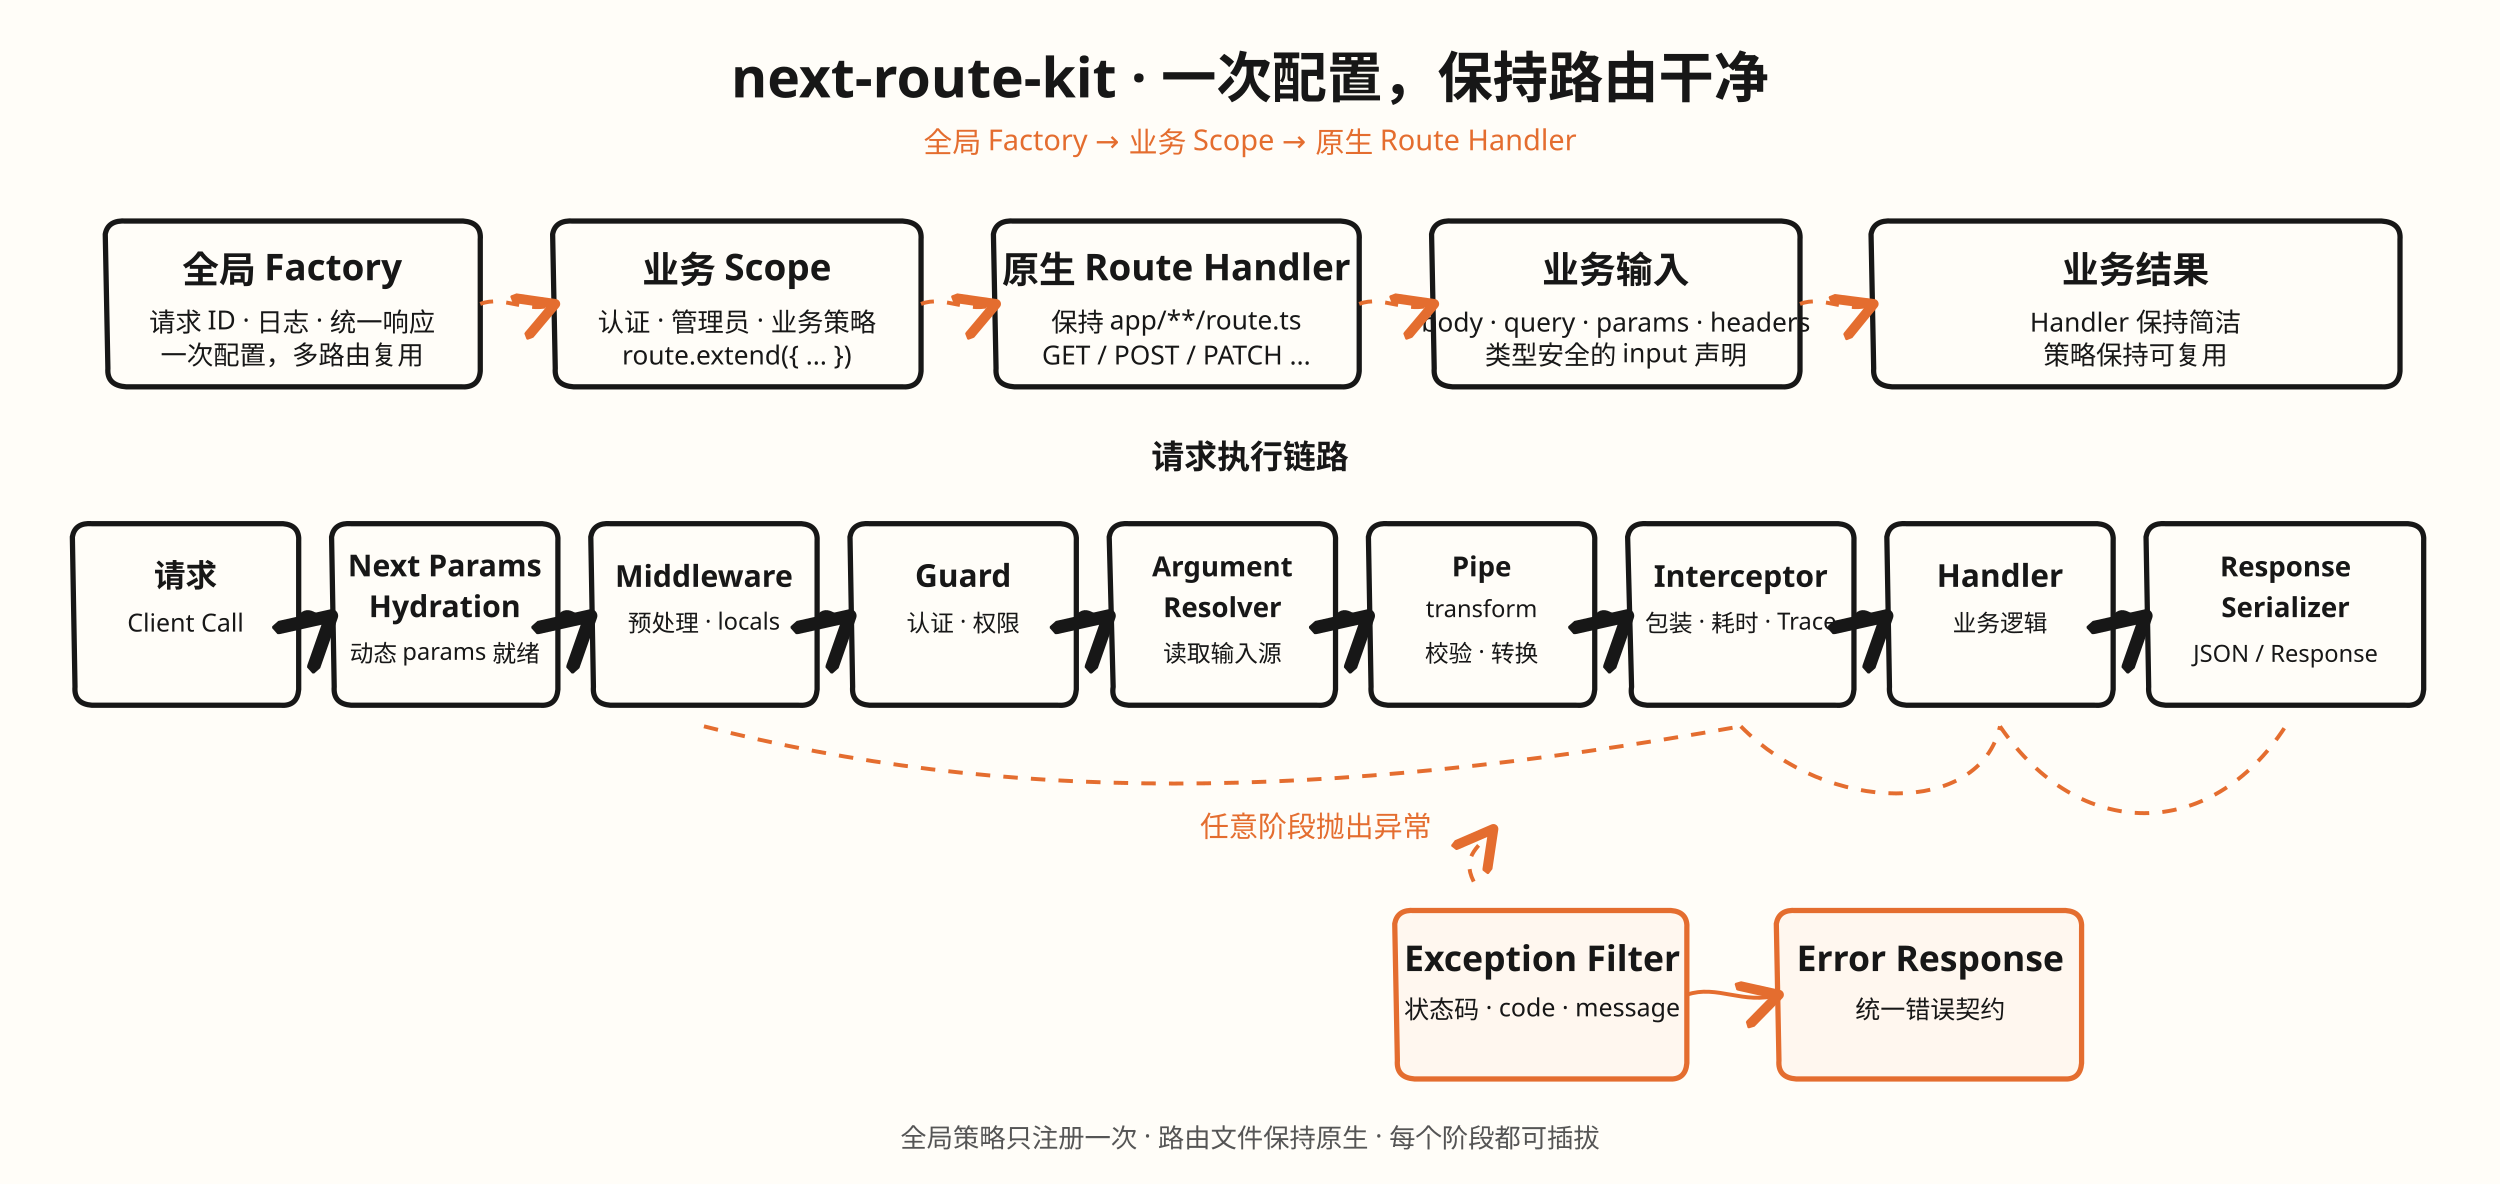
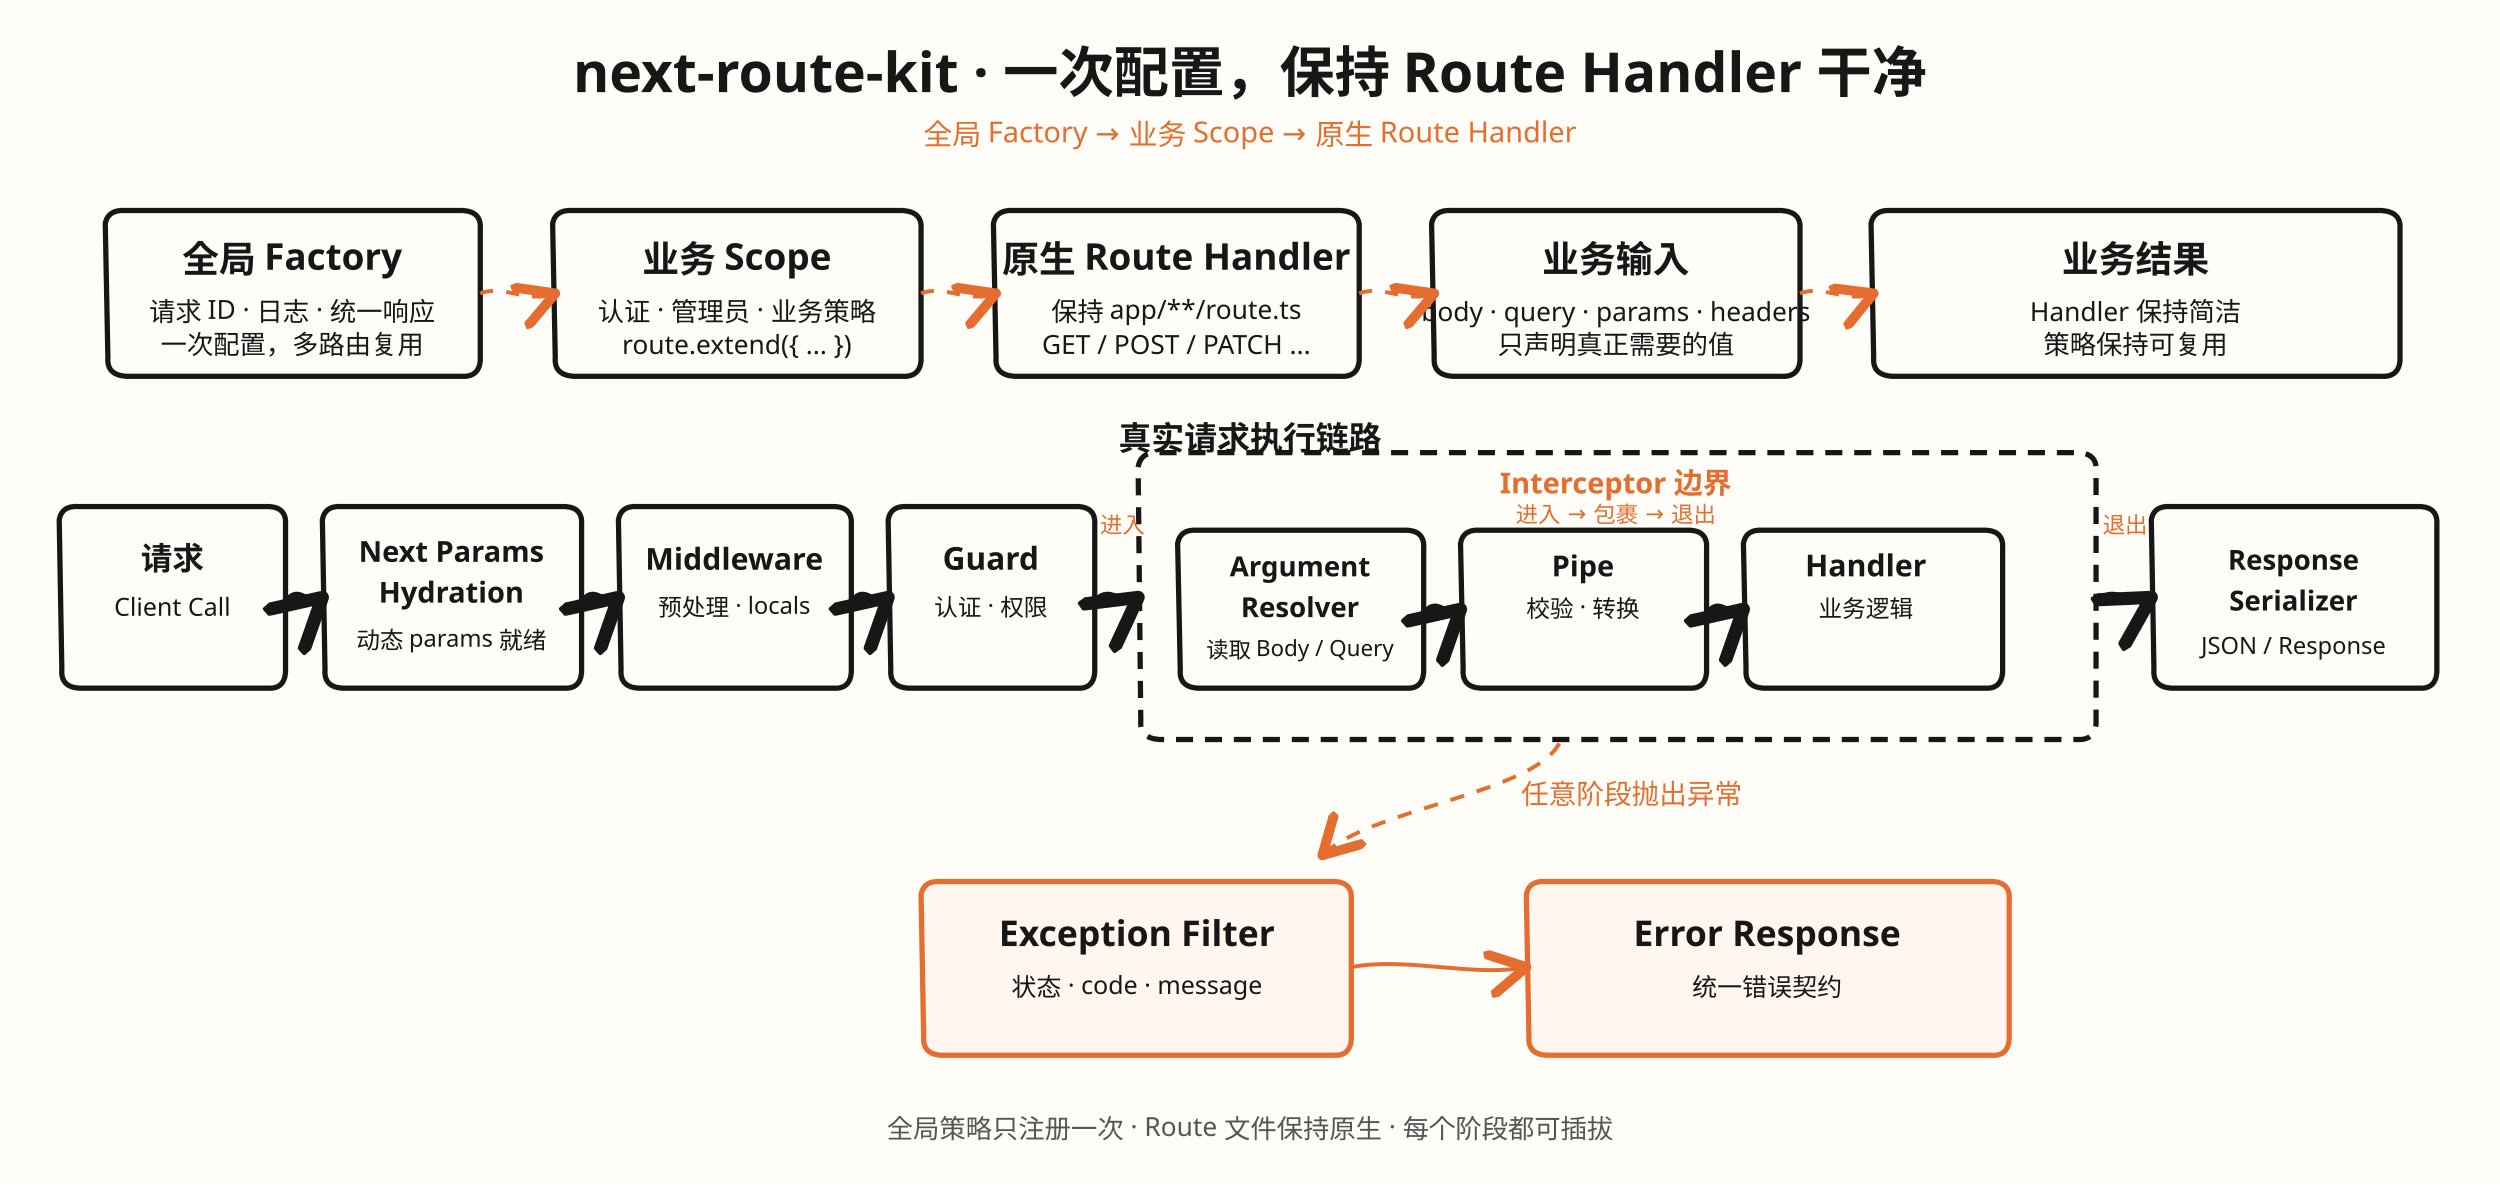
<svg xmlns="http://www.w3.org/2000/svg" viewBox="0 0 1900 900" role="img" aria-labelledby="title description">
  <defs>
    <marker id="arrow" markerWidth="12" markerHeight="12" refX="10" refY="6" orient="auto">
      <path d="M 1 1 L 10 6 L 1 11" fill="none" stroke="#171717" stroke-width="2.5" stroke-linecap="round" stroke-linejoin="round" />
    </marker>
    <marker id="orange-arrow" markerWidth="12" markerHeight="12" refX="10" refY="6" orient="auto">
      <path d="M 1 1 L 10 6 L 1 11" fill="none" stroke="#e46d2f" stroke-width="2.5" stroke-linecap="round" stroke-linejoin="round" />
    </marker>
  </defs>
  <rect width="1900" height="900" fill="#fffdf8" />
-   <text x="950" y="74" text-anchor="middle" font-family="Comic Sans MS, Chalkboard SE, KaiTi, sans-serif" font-size="42" font-weight="700" fill="#171717">next-route-kit · 一次配置，保持路由干净</text>
-   <text x="950" y="116" text-anchor="middle" font-family="Comic Sans MS, Chalkboard SE, KaiTi, sans-serif" font-size="22" fill="#e46d2f">全局 Factory → 业务 Scope → 原生 Route Handler</text>
+   <g font-family="Comic Sans MS, Chalkboard SE, KaiTi, sans-serif" fill="#171717" text-anchor="middle">
+     <text x="950" y="70" font-size="42" font-weight="700">next-route-kit · 一次配置，保持 Route Handler 干净</text>
+     <text x="950" y="110" font-size="22" fill="#e46d2f">全局 Factory → 业务 Scope → 原生 Route Handler</text>
+   </g>
  <g fill="#fffdf8" stroke="#171717" stroke-width="4" stroke-linejoin="round">
-     <path d="M 80 178 Q 82 167 96 168 L 352 168 Q 366 169 365 182 L 365 282 Q 364 295 350 294 L 96 294 Q 81 293 82 280 Z" />
-     <path d="M 420 178 Q 422 167 436 168 L 686 168 Q 701 169 700 182 L 700 282 Q 699 295 685 294 L 436 294 Q 421 293 422 280 Z" />
-     <path d="M 755 178 Q 757 167 771 168 L 1019 168 Q 1034 169 1033 182 L 1033 282 Q 1032 295 1018 294 L 771 294 Q 756 293 757 280 Z" />
-     <path d="M 1088 178 Q 1090 167 1104 168 L 1354 168 Q 1369 169 1368 182 L 1368 282 Q 1367 295 1353 294 L 1104 294 Q 1089 293 1090 280 Z" />
-     <path d="M 1422 178 Q 1424 167 1438 168 L 1810 168 Q 1825 169 1824 182 L 1824 282 Q 1823 295 1809 294 L 1438 294 Q 1423 293 1424 280 Z" />
+     <path d="M 80 170 Q 82 159 96 160 L 352 160 Q 366 161 365 174 L 365 274 Q 364 287 350 286 L 96 286 Q 81 285 82 272 Z" />
+     <path d="M 420 170 Q 422 159 436 160 L 686 160 Q 701 161 700 174 L 700 274 Q 699 287 685 286 L 436 286 Q 421 285 422 272 Z" />
+     <path d="M 755 170 Q 757 159 771 160 L 1019 160 Q 1034 161 1033 174 L 1033 274 Q 1032 287 1018 286 L 771 286 Q 756 285 757 272 Z" />
+     <path d="M 1088 170 Q 1090 159 1104 160 L 1354 160 Q 1369 161 1368 174 L 1368 274 Q 1367 287 1353 286 L 1104 286 Q 1089 285 1090 272 Z" />
+     <path d="M 1422 170 Q 1424 159 1438 160 L 1810 160 Q 1825 161 1824 174 L 1824 274 Q 1823 287 1809 286 L 1438 286 Q 1423 285 1424 272 Z" />
  </g>
  <g font-family="Comic Sans MS, Chalkboard SE, KaiTi, sans-serif" fill="#171717" text-anchor="middle">
-     <text x="222" y="215" font-size="28" font-weight="700">全局 Factory</text>
-     <text x="222" y="252" font-size="20">请求 ID · 日志 · 统一响应</text>
-     <text x="222" y="277" font-size="20">一次配置，多路由复用</text>
-     <text x="560" y="215" font-size="28" font-weight="700">业务 Scope</text>
-     <text x="560" y="252" font-size="20">认证 · 管理员 · 业务策略</text>
-     <text x="560" y="277" font-size="20">route.extend({ ... })</text>
-     <text x="894" y="215" font-size="28" font-weight="700">原生 Route Handler</text>
-     <text x="894" y="252" font-size="20">保持 app/**/route.ts</text>
-     <text x="894" y="277" font-size="20">GET / POST / PATCH ...</text>
-     <text x="1228" y="215" font-size="28" font-weight="700">业务输入</text>
-     <text x="1228" y="252" font-size="20">body · query · params · headers</text>
-     <text x="1228" y="277" font-size="20">类型安全的 input 声明</text>
-     <text x="1623" y="215" font-size="28" font-weight="700">业务结果</text>
-     <text x="1623" y="252" font-size="20">Handler 保持简洁</text>
-     <text x="1623" y="277" font-size="20">策略保持可复用</text>
+     <text x="222" y="207" font-size="28" font-weight="700">全局 Factory</text>
+     <text x="222" y="244" font-size="20">请求 ID · 日志 · 统一响应</text>
+     <text x="222" y="269" font-size="20">一次配置，多路由复用</text>
+     <text x="560" y="207" font-size="28" font-weight="700">业务 Scope</text>
+     <text x="560" y="244" font-size="20">认证 · 管理员 · 业务策略</text>
+     <text x="560" y="269" font-size="20">route.extend({ ... })</text>
+     <text x="894" y="207" font-size="28" font-weight="700">原生 Route Handler</text>
+     <text x="894" y="244" font-size="20">保持 app/**/route.ts</text>
+     <text x="894" y="269" font-size="20">GET / POST / PATCH ...</text>
+     <text x="1228" y="207" font-size="28" font-weight="700">业务输入</text>
+     <text x="1228" y="244" font-size="20">body · query · params · headers</text>
+     <text x="1228" y="269" font-size="20">只声明真正需要的值</text>
+     <text x="1623" y="207" font-size="28" font-weight="700">业务结果</text>
+     <text x="1623" y="244" font-size="20">Handler 保持简洁</text>
+     <text x="1623" y="269" font-size="20">策略保持可复用</text>
  </g>
-   <path d="M 365 231 C 383 224 401 239 422 231" fill="none" stroke="#e46d2f" stroke-width="3" stroke-dasharray="10 10" marker-end="url(#orange-arrow)" />
-   <path d="M 700 231 C 718 224 736 239 757 231" fill="none" stroke="#e46d2f" stroke-width="3" stroke-dasharray="10 10" marker-end="url(#orange-arrow)" />
-   <path d="M 1033 231 C 1051 224 1069 239 1090 231" fill="none" stroke="#e46d2f" stroke-width="3" stroke-dasharray="10 10" marker-end="url(#orange-arrow)" />
-   <path d="M 1368 231 C 1386 224 1404 239 1424 231" fill="none" stroke="#e46d2f" stroke-width="3" stroke-dasharray="10 10" marker-end="url(#orange-arrow)" />
-   <text x="950" y="356" text-anchor="middle" font-family="Comic Sans MS, Chalkboard SE, KaiTi, sans-serif" font-size="25" font-weight="700" fill="#171717">请求执行链路</text>
+   <g fill="none" stroke="#e46d2f" stroke-width="3" stroke-dasharray="10 10" marker-end="url(#orange-arrow)">
+     <path d="M 365 223 C 383 216 401 231 422 223" />
+     <path d="M 700 223 C 718 216 736 231 757 223" />
+     <path d="M 1033 223 C 1051 216 1069 231 1090 223" />
+     <path d="M 1368 223 C 1386 216 1404 231 1424 223" />
+   </g>
+   <text x="950" y="342" text-anchor="middle" font-family="Comic Sans MS, Chalkboard SE, KaiTi, sans-serif" font-size="25" font-weight="700" fill="#171717">真实请求执行链路</text>
  <g fill="#fffdf8" stroke="#171717" stroke-width="4" stroke-linejoin="round">
-     <path d="M 55 408 Q 57 397 70 398 L 215 398 Q 228 399 227 412 L 227 524 Q 226 537 213 536 L 70 536 Q 56 535 57 522 Z" />
-     <path d="M 252 408 Q 254 397 267 398 L 412 398 Q 425 399 424 412 L 424 524 Q 423 537 410 536 L 267 536 Q 253 535 254 522 Z" />
-     <path d="M 449 408 Q 451 397 464 398 L 609 398 Q 622 399 621 412 L 621 524 Q 620 537 607 536 L 464 536 Q 450 535 451 522 Z" />
-     <path d="M 646 408 Q 648 397 661 398 L 806 398 Q 819 399 818 412 L 818 524 Q 817 537 804 536 L 661 536 Q 647 535 648 522 Z" />
-     <path d="M 843 408 Q 845 397 858 398 L 1003 398 Q 1016 399 1015 412 L 1015 524 Q 1014 537 1001 536 L 858 536 Q 844 535 846 522 Z" />
-     <path d="M 1040 408 Q 1042 397 1055 398 L 1200 398 Q 1213 399 1212 412 L 1212 524 Q 1211 537 1198 536 L 1055 536 Q 1041 535 1042 522 Z" />
-     <path d="M 1237 408 Q 1239 397 1252 398 L 1397 398 Q 1410 399 1409 412 L 1409 524 Q 1408 537 1395 536 L 1252 536 Q 1238 535 1240 522 Z" />
-     <path d="M 1434 408 Q 1436 397 1449 398 L 1594 398 Q 1607 399 1606 412 L 1606 524 Q 1605 537 1592 536 L 1449 536 Q 1435 535 1436 522 Z" />
-     <path d="M 1631 408 Q 1633 397 1646 398 L 1830 398 Q 1843 399 1842 412 L 1842 524 Q 1841 537 1828 536 L 1646 536 Q 1632 535 1633 522 Z" />
+     <path d="M 45 395 Q 47 384 60 385 L 205 385 Q 218 386 217 399 L 217 511 Q 216 524 203 523 L 60 523 Q 46 522 47 509 Z" />
+     <path d="M 245 395 Q 247 384 260 385 L 430 385 Q 443 386 442 399 L 442 511 Q 441 524 428 523 L 260 523 Q 246 522 247 509 Z" />
+     <path d="M 470 395 Q 472 384 485 385 L 635 385 Q 648 386 647 399 L 647 511 Q 646 524 633 523 L 485 523 Q 471 522 472 509 Z" />
+     <path d="M 675 395 Q 677 384 690 385 L 820 385 Q 833 386 832 399 L 832 511 Q 831 524 818 523 L 690 523 Q 676 522 677 509 Z" />
+     <path d="M 1635 395 Q 1637 384 1650 385 L 1840 385 Q 1853 386 1852 399 L 1852 511 Q 1851 524 1838 523 L 1650 523 Q 1636 522 1637 509 Z" />
+   </g>
+   <path d="M 865 355 Q 867 343 881 344 L 1580 344 Q 1594 345 1593 358 L 1593 550 Q 1592 563 1578 562 L 881 562 Q 866 561 867 548 Z" fill="#fffdf8" stroke="#171717" stroke-width="4" stroke-dasharray="13 9" stroke-linejoin="round" />
+   <g fill="#fffdf8" stroke="#171717" stroke-width="4" stroke-linejoin="round">
+     <path d="M 895 413 Q 897 402 910 403 L 1070 403 Q 1083 404 1082 417 L 1082 511 Q 1081 524 1068 523 L 910 523 Q 896 522 897 509 Z" />
+     <path d="M 1110 413 Q 1112 402 1125 403 L 1285 403 Q 1298 404 1297 417 L 1297 511 Q 1296 524 1283 523 L 1125 523 Q 1111 522 1112 509 Z" />
+     <path d="M 1325 413 Q 1327 402 1340 403 L 1510 403 Q 1523 404 1522 417 L 1522 511 Q 1521 524 1508 523 L 1340 523 Q 1326 522 1327 509 Z" />
  </g>
  <g fill="none" stroke="#171717" stroke-width="4" stroke-linecap="round" marker-end="url(#arrow)">
-     <path d="M 229 468 C 237 460 243 476 252 468" />
-     <path d="M 426 468 C 434 460 440 476 449 468" />
-     <path d="M 623 468 C 631 460 637 476 646 468" />
-     <path d="M 820 468 C 828 460 834 476 843 468" />
-     <path d="M 1017 468 C 1025 460 1031 476 1040 468" />
-     <path d="M 1214 468 C 1222 460 1228 476 1237 468" />
-     <path d="M 1411 468 C 1419 460 1425 476 1434 468" />
-     <path d="M 1608 468 C 1616 460 1622 476 1631 468" />
+     <path d="M 220 454 C 229 446 236 462 245 454" />
+     <path d="M 445 454 C 454 446 461 462 470 454" />
+     <path d="M 650 454 C 659 446 666 462 675 454" />
+     <path d="M 835 454 C 846 446 854 462 865 454" />
+     <path d="M 1085 463 C 1094 455 1101 471 1110 463" />
+     <path d="M 1300 463 C 1309 455 1316 471 1325 463" />
+     <path d="M 1597 454 C 1610 446 1622 462 1635 454" />
  </g>
  <g font-family="Comic Sans MS, Chalkboard SE, KaiTi, sans-serif" fill="#171717" text-anchor="middle">
-     <text x="141" y="446" font-size="24" font-weight="700">请求</text>
-     <text x="141" y="480" font-size="19">Client Call</text>
-     <text x="338" y="438" font-size="23" font-weight="700">Next Params</text>
-     <text x="338" y="469" font-size="23" font-weight="700">Hydration</text>
-     <text x="338" y="503" font-size="18">动态 params 就绪</text>
-     <text x="535" y="446" font-size="23" font-weight="700">Middleware</text>
-     <text x="535" y="480" font-size="18">预处理 · locals</text>
-     <text x="732" y="446" font-size="24" font-weight="700">Guard</text>
-     <text x="732" y="480" font-size="18">认证 · 权限</text>
-     <text x="929" y="438" font-size="21" font-weight="700">Argument</text>
-     <text x="929" y="469" font-size="21" font-weight="700">Resolver</text>
-     <text x="929" y="503" font-size="18">读取输入源</text>
-     <text x="1126" y="438" font-size="21" font-weight="700">Pipe</text>
-     <text x="1126" y="469" font-size="18">transform</text>
-     <text x="1126" y="503" font-size="18">校验 · 转换</text>
-     <text x="1323" y="446" font-size="23" font-weight="700">Interceptor</text>
-     <text x="1323" y="480" font-size="18">包装 · 耗时 · Trace</text>
-     <text x="1520" y="446" font-size="24" font-weight="700">Handler</text>
-     <text x="1520" y="480" font-size="18">业务逻辑</text>
-     <text x="1737" y="438" font-size="21" font-weight="700">Response</text>
-     <text x="1737" y="469" font-size="21" font-weight="700">Serializer</text>
-     <text x="1737" y="503" font-size="18">JSON / Response</text>
+     <text x="131" y="433" font-size="24" font-weight="700">请求</text>
+     <text x="131" y="468" font-size="19">Client Call</text>
+     <text x="343" y="427" font-size="22" font-weight="700">Next Params</text>
+     <text x="343" y="458" font-size="22" font-weight="700">Hydration</text>
+     <text x="343" y="493" font-size="18">动态 params 就绪</text>
+     <text x="558" y="433" font-size="23" font-weight="700">Middleware</text>
+     <text x="558" y="468" font-size="18">预处理 · locals</text>
+     <text x="753" y="433" font-size="24" font-weight="700">Guard</text>
+     <text x="753" y="468" font-size="18">认证 · 权限</text>
+     <text x="1228" y="375" font-size="22" font-weight="700" fill="#e46d2f">Interceptor 边界</text>
+     <text x="1228" y="397" font-size="17" fill="#e46d2f">进入 → 包裹 → 退出</text>
+     <text x="988" y="438" font-size="21" font-weight="700">Argument</text>
+     <text x="988" y="469" font-size="21" font-weight="700">Resolver</text>
+     <text x="988" y="500" font-size="17">读取 Body / Query</text>
+     <text x="1203" y="438" font-size="22" font-weight="700">Pipe</text>
+     <text x="1203" y="469" font-size="18">校验 · 转换</text>
+     <text x="1418" y="438" font-size="23" font-weight="700">Handler</text>
+     <text x="1418" y="469" font-size="18">业务逻辑</text>
+     <text x="1743" y="433" font-size="21" font-weight="700">Response</text>
+     <text x="1743" y="464" font-size="21" font-weight="700">Serializer</text>
+     <text x="1743" y="497" font-size="18">JSON / Response</text>
+     <text x="853" y="405" font-size="17" fill="#e46d2f">进入</text>
+     <text x="1615" y="405" font-size="17" fill="#e46d2f">退出</text>
  </g>
-   <path d="M 535 552 C 760 610 1000 610 1323 552" fill="none" stroke="#e46d2f" stroke-width="3" stroke-dasharray="11 10" />
-   <path d="M 1323 552 C 1390 620 1505 620 1520 552" fill="none" stroke="#e46d2f" stroke-width="3" stroke-dasharray="11 10" />
-   <path d="M 1520 552 C 1580 640 1680 640 1737 552" fill="none" stroke="#e46d2f" stroke-width="3" stroke-dasharray="11 10" />
-   <text x="1000" y="636" text-anchor="middle" font-family="Comic Sans MS, Chalkboard SE, KaiTi, sans-serif" font-size="22" fill="#e46d2f">任意阶段抛出异常</text>
+   <path d="M 1185 565 C 1165 603 1040 615 1005 650" fill="none" stroke="#e46d2f" stroke-width="3" stroke-dasharray="11 10" marker-end="url(#orange-arrow)" />
+   <text x="1240" y="611" text-anchor="middle" font-family="Comic Sans MS, Chalkboard SE, KaiTi, sans-serif" font-size="21" fill="#e46d2f">任意阶段抛出异常</text>
  <g fill="#fff7ef" stroke="#e46d2f" stroke-width="4" stroke-linejoin="round">
-     <path d="M 1060 702 Q 1062 691 1075 692 L 1270 692 Q 1283 693 1282 706 L 1282 808 Q 1281 821 1268 820 L 1075 820 Q 1061 819 1062 806 Z" />
-     <path d="M 1350 702 Q 1352 691 1365 692 L 1570 692 Q 1583 693 1582 706 L 1582 808 Q 1581 821 1568 820 L 1365 820 Q 1351 819 1352 806 Z" />
+     <path d="M 700 680 Q 702 669 715 670 L 1015 670 Q 1028 671 1027 684 L 1027 790 Q 1026 803 1013 802 L 715 802 Q 701 801 702 788 Z" />
+     <path d="M 1160 680 Q 1162 669 1175 670 L 1515 670 Q 1528 671 1527 684 L 1527 790 Q 1526 803 1513 802 L 1175 802 Q 1161 801 1162 788 Z" />
  </g>
-   <path d="M 1120 670 C 1110 650 1125 643 1135 630" fill="none" stroke="#e46d2f" stroke-width="3" stroke-dasharray="10 10" marker-end="url(#orange-arrow)" />
-   <path d="M 1282 756 C 1305 748 1325 764 1352 756" fill="none" stroke="#e46d2f" stroke-width="3" marker-end="url(#orange-arrow)" />
+   <path d="M 1027 735 C 1070 727 1120 743 1160 735" fill="none" stroke="#e46d2f" stroke-width="3" marker-end="url(#orange-arrow)" />
  <g font-family="Comic Sans MS, Chalkboard SE, KaiTi, sans-serif" fill="#171717" text-anchor="middle">
-     <text x="1172" y="738" font-size="27" font-weight="700">Exception Filter</text>
-     <text x="1172" y="774" font-size="19">状态码 · code · message</text>
-     <text x="1467" y="738" font-size="27" font-weight="700">Error Response</text>
-     <text x="1467" y="774" font-size="19">统一错误契约</text>
+     <text x="864" y="719" font-size="27" font-weight="700">Exception Filter</text>
+     <text x="864" y="757" font-size="19">状态 · code · message</text>
+     <text x="1343" y="719" font-size="27" font-weight="700">Error Response</text>
+     <text x="1343" y="757" font-size="19">统一错误契约</text>
  </g>
-   <text x="950" y="872" text-anchor="middle" font-family="Comic Sans MS, Chalkboard SE, KaiTi, sans-serif" font-size="20" fill="#555">全局策略只注册一次 · 路由文件保持原生 · 每个阶段都可插拔</text>
+   <text x="950" y="865" text-anchor="middle" font-family="Comic Sans MS, Chalkboard SE, KaiTi, sans-serif" font-size="20" fill="#555">全局策略只注册一次 · Route 文件保持原生 · 每个阶段都可插拔</text>
</svg>
